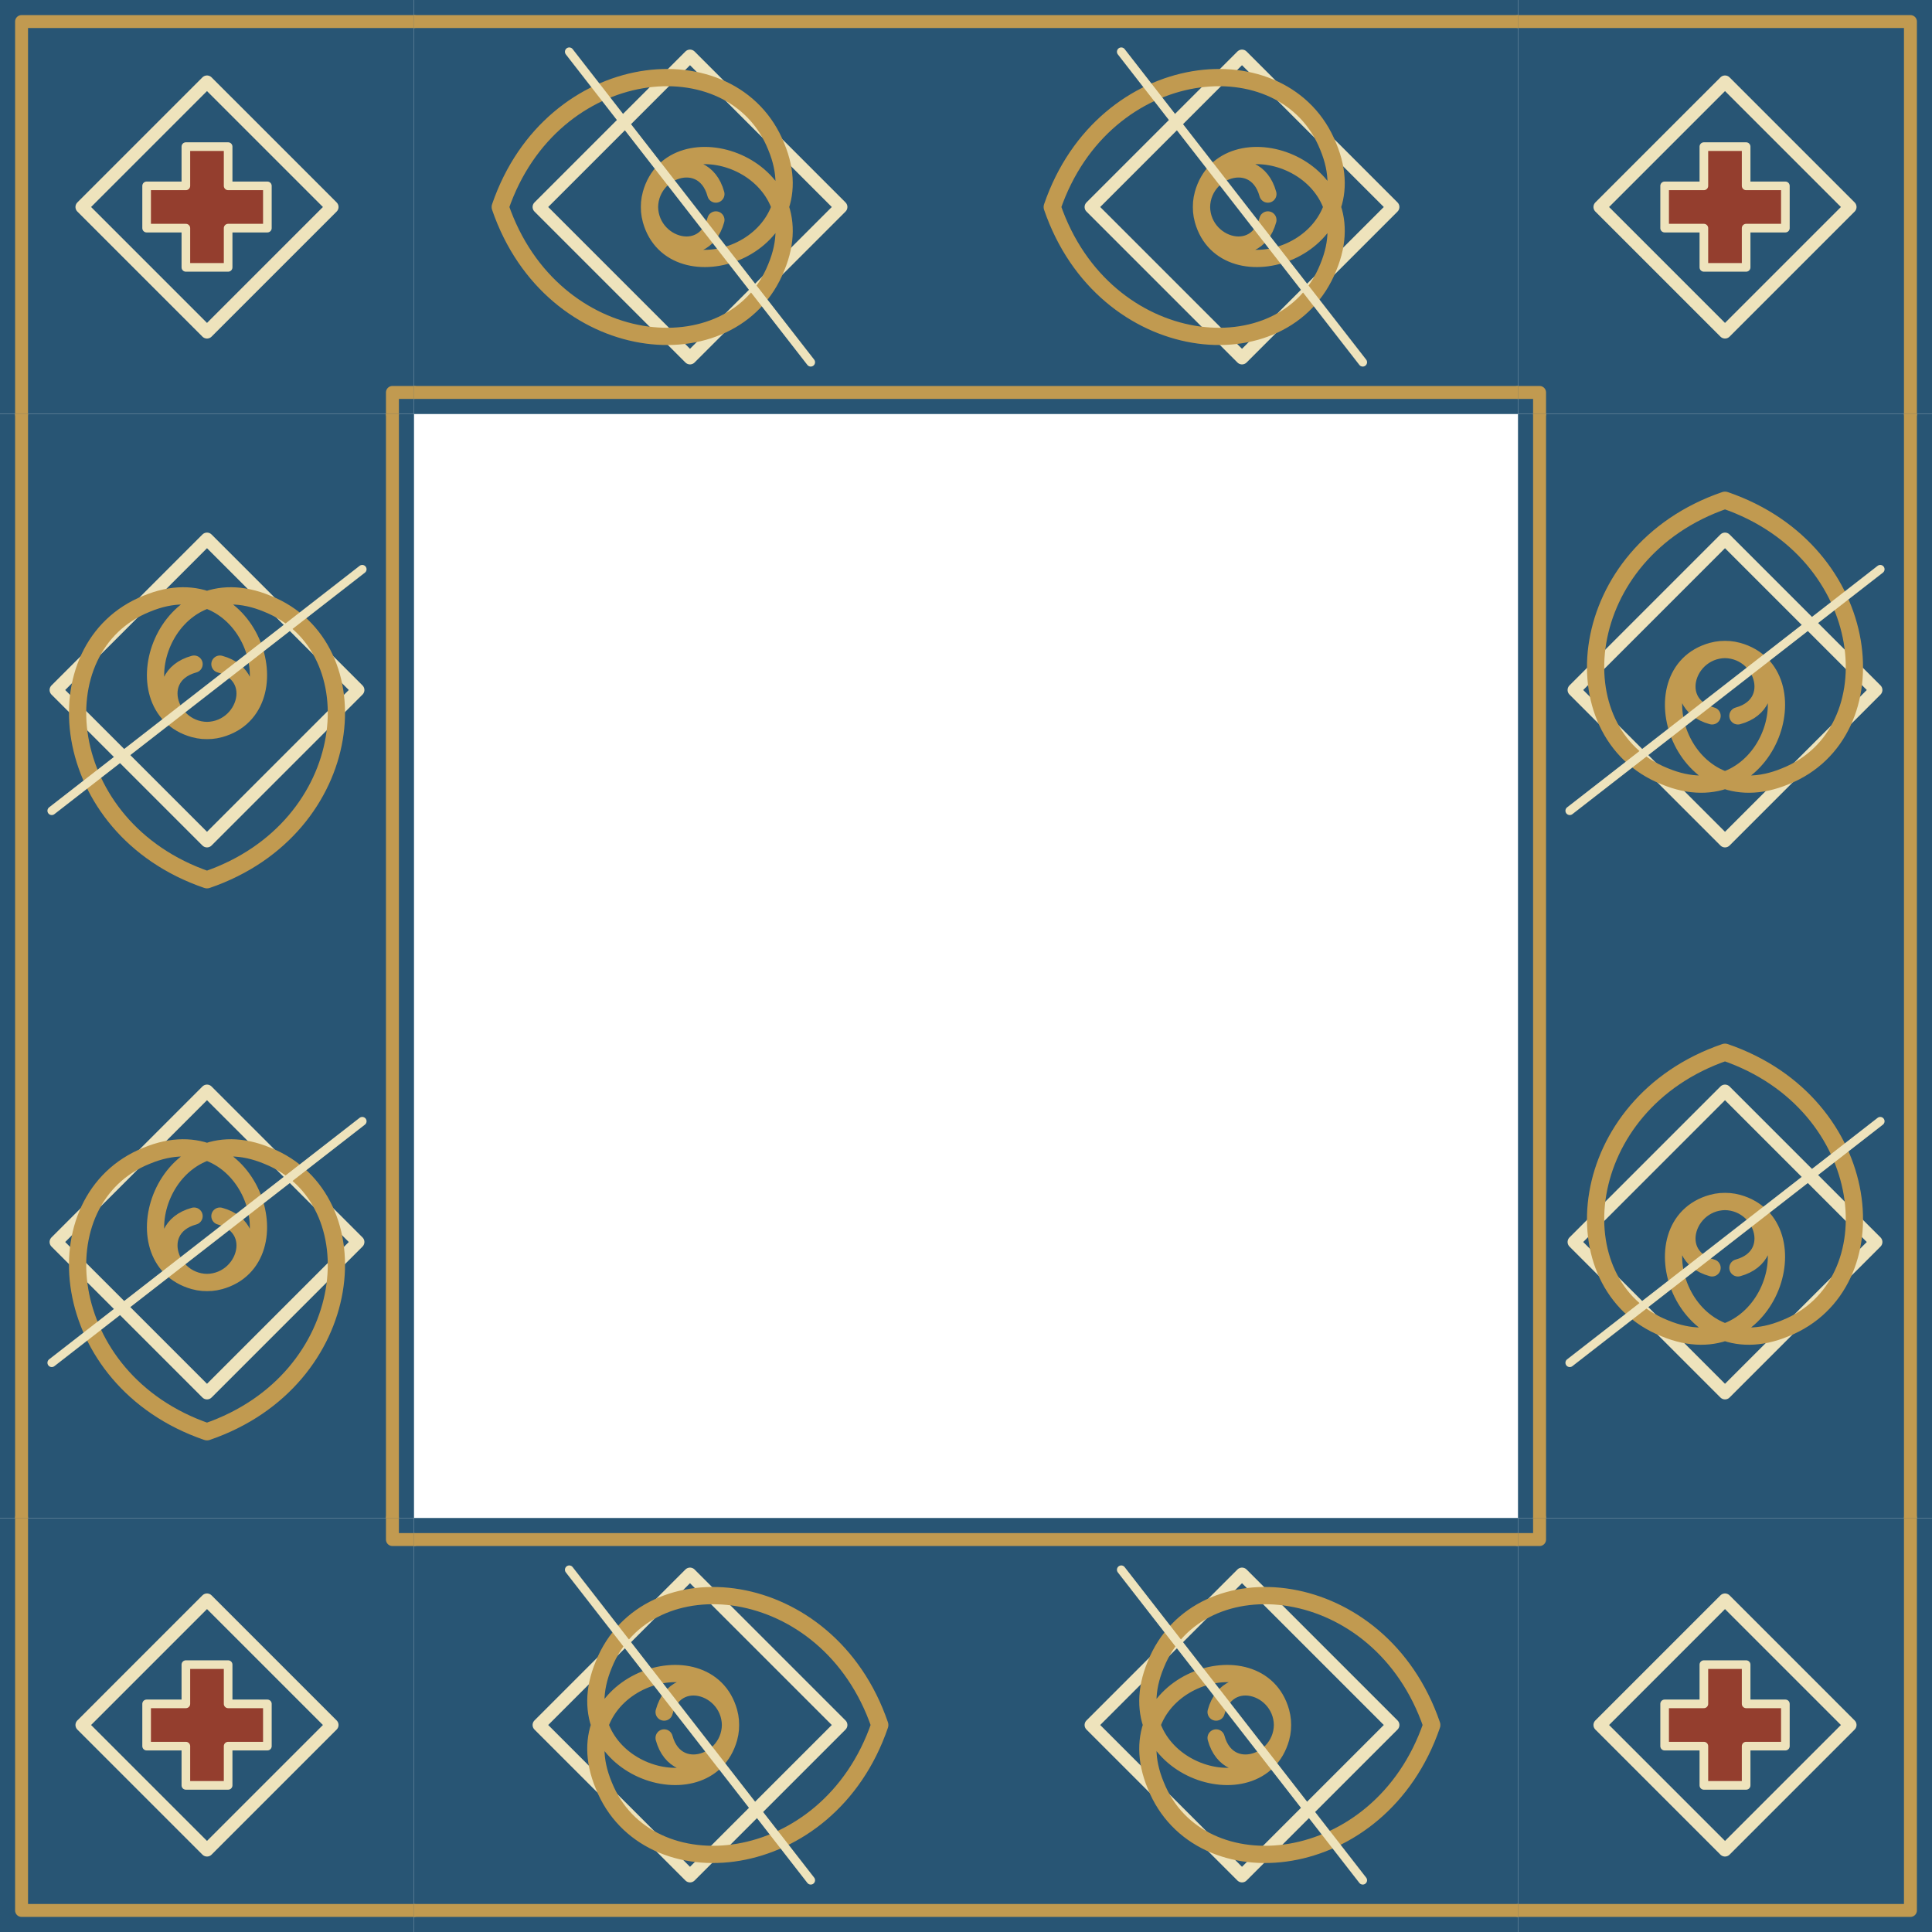
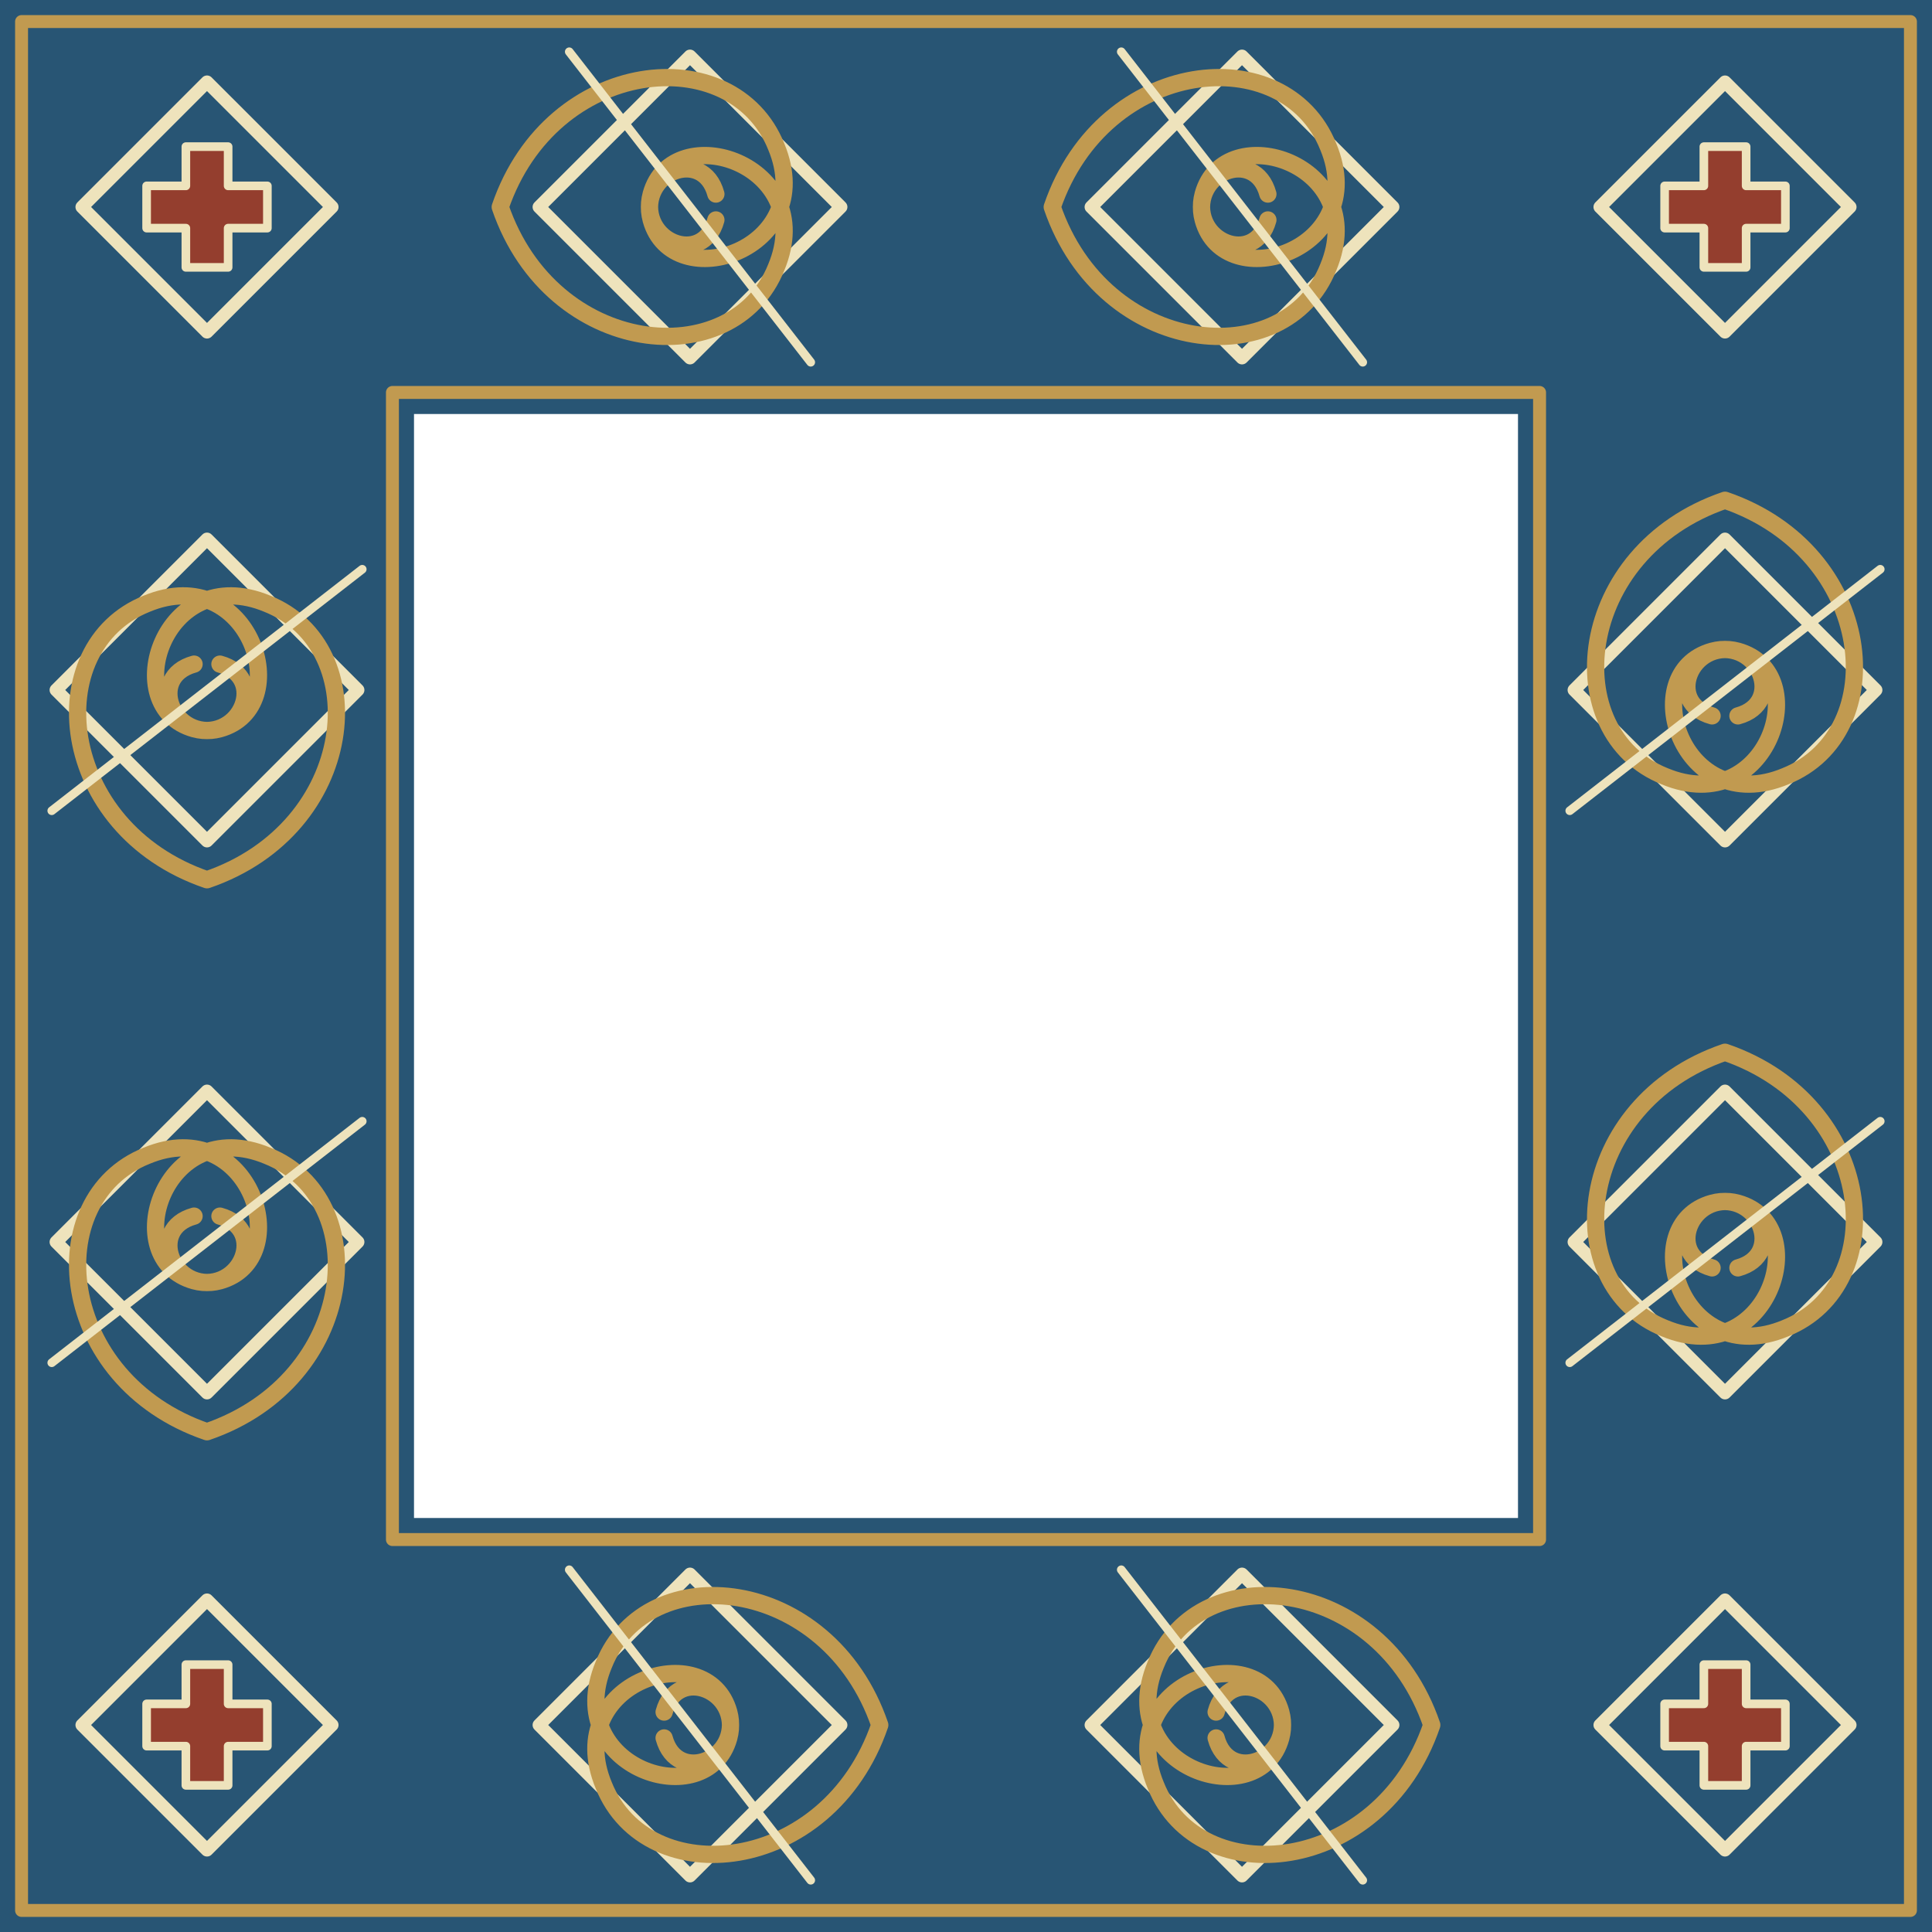
<svg xmlns="http://www.w3.org/2000/svg" width="448" height="448" viewBox="0 0 448 448">
+   <path d="M0 0 H448 V448 H0Z M96 96 V352 H352 V96Z" fill="#285574" stroke="none" stroke-width="1" stroke-linejoin="round" stroke-linecap="round" />
  <g transform="translate(0 0)">
-     <rect x="0" y="0" width="96" height="96" fill="#285574" stroke="none" stroke-width="1" />
-     <path d="M96 5 H5 V96 M96 91 H91 V96" fill="none" stroke="#c19a50" stroke-width="3" stroke-linejoin="round" stroke-linecap="round" />
    <path d="M48 19 L77 48 L48 77 L19 48Z" fill="#285574" stroke="#eee3bc" stroke-width="3" stroke-linejoin="round" stroke-linecap="round" />
    <path d="M43.1 34 H52.9 V43.1 H62 V52.9 H52.9 V62 H43.1 V52.9 H34 V43.1 H43.1Z" fill="#943e2e" stroke="#eee3bc" stroke-width="2" stroke-linejoin="round" stroke-linecap="round" />
  </g>
  <g transform="translate(448 0) rotate(90)">
-     <rect x="0" y="0" width="96" height="96" fill="#285574" stroke="none" stroke-width="1" />
-     <path d="M96 5 H5 V96 M96 91 H91 V96" fill="none" stroke="#c19a50" stroke-width="3" stroke-linejoin="round" stroke-linecap="round" />
    <path d="M48 19 L77 48 L48 77 L19 48Z" fill="#285574" stroke="#eee3bc" stroke-width="3" stroke-linejoin="round" stroke-linecap="round" />
    <path d="M43.1 34 H52.9 V43.1 H62 V52.9 H52.9 V62 H43.1 V52.9 H34 V43.1 H43.1Z" fill="#943e2e" stroke="#eee3bc" stroke-width="2" stroke-linejoin="round" stroke-linecap="round" />
  </g>
  <g transform="translate(448 448) rotate(180)">
-     <rect x="0" y="0" width="96" height="96" fill="#285574" stroke="none" stroke-width="1" />
-     <path d="M96 5 H5 V96 M96 91 H91 V96" fill="none" stroke="#c19a50" stroke-width="3" stroke-linejoin="round" stroke-linecap="round" />
    <path d="M48 19 L77 48 L48 77 L19 48Z" fill="#285574" stroke="#eee3bc" stroke-width="3" stroke-linejoin="round" stroke-linecap="round" />
    <path d="M43.1 34 H52.9 V43.1 H62 V52.9 H52.9 V62 H43.1 V52.9 H34 V43.1 H43.1Z" fill="#943e2e" stroke="#eee3bc" stroke-width="2" stroke-linejoin="round" stroke-linecap="round" />
  </g>
  <g transform="translate(0 448) rotate(270)">
-     <rect x="0" y="0" width="96" height="96" fill="#285574" stroke="none" stroke-width="1" />
-     <path d="M96 5 H5 V96 M96 91 H91 V96" fill="none" stroke="#c19a50" stroke-width="3" stroke-linejoin="round" stroke-linecap="round" />
    <path d="M48 19 L77 48 L48 77 L19 48Z" fill="#285574" stroke="#eee3bc" stroke-width="3" stroke-linejoin="round" stroke-linecap="round" />
    <path d="M43.1 34 H52.9 V43.1 H62 V52.9 H52.9 V62 H43.1 V52.9 H34 V43.1 H43.1Z" fill="#943e2e" stroke="#eee3bc" stroke-width="2" stroke-linejoin="round" stroke-linecap="round" />
  </g>
  <g transform="translate(96 0)">
    <svg width="256" height="96" viewBox="0 0 256 96" overflow="hidden">
-       <rect x="0" y="0" width="256" height="96" fill="#285574" stroke="none" stroke-width="1" />
      <g transform="translate(-256 0)">
-         <path d="M0 5 H256 M0 91 H256" fill="none" stroke="#c19a50" stroke-width="3" stroke-linejoin="round" stroke-linecap="round" />
        <path d="M64 13 L99 48 L64 83 L29 48Z" fill="#285574" stroke="#eee3bc" stroke-width="3" stroke-linejoin="round" stroke-linecap="round" />
        <g transform="translate(64 48) scale(1 1)">
          <path d="M-44 0 C-32 -35 10 -39 20 -14 C30 10 -4 21 -9 3 C-12 -8 3 -14 6 -3 M-44 0 C-32 35 10 39 20 14 C30 -10 -4 -21 -9 -3 C-12 8 3 14 6 3" fill="none" stroke="#c19a50" stroke-width="4" stroke-linejoin="round" stroke-linecap="round" />
        </g>
        <path d="M36 12 L92 84" fill="none" stroke="#eee3bc" stroke-width="2" stroke-linejoin="round" stroke-linecap="round" />
        <path d="M192 13 L227 48 L192 83 L157 48Z" fill="#285574" stroke="#eee3bc" stroke-width="3" stroke-linejoin="round" stroke-linecap="round" />
        <g transform="translate(192 48) scale(1 1)">
          <path d="M-44 0 C-32 -35 10 -39 20 -14 C30 10 -4 21 -9 3 C-12 -8 3 -14 6 -3 M-44 0 C-32 35 10 39 20 14 C30 -10 -4 -21 -9 -3 C-12 8 3 14 6 3" fill="none" stroke="#c19a50" stroke-width="4" stroke-linejoin="round" stroke-linecap="round" />
        </g>
        <path d="M164 12 L220 84" fill="none" stroke="#eee3bc" stroke-width="2" stroke-linejoin="round" stroke-linecap="round" />
      </g>
      <g transform="translate(0 0)">
-         <path d="M0 5 H256 M0 91 H256" fill="none" stroke="#c19a50" stroke-width="3" stroke-linejoin="round" stroke-linecap="round" />
        <path d="M64 13 L99 48 L64 83 L29 48Z" fill="#285574" stroke="#eee3bc" stroke-width="3" stroke-linejoin="round" stroke-linecap="round" />
        <g transform="translate(64 48) scale(1 1)">
          <path d="M-44 0 C-32 -35 10 -39 20 -14 C30 10 -4 21 -9 3 C-12 -8 3 -14 6 -3 M-44 0 C-32 35 10 39 20 14 C30 -10 -4 -21 -9 -3 C-12 8 3 14 6 3" fill="none" stroke="#c19a50" stroke-width="4" stroke-linejoin="round" stroke-linecap="round" />
        </g>
        <path d="M36 12 L92 84" fill="none" stroke="#eee3bc" stroke-width="2" stroke-linejoin="round" stroke-linecap="round" />
        <path d="M192 13 L227 48 L192 83 L157 48Z" fill="#285574" stroke="#eee3bc" stroke-width="3" stroke-linejoin="round" stroke-linecap="round" />
        <g transform="translate(192 48) scale(1 1)">
          <path d="M-44 0 C-32 -35 10 -39 20 -14 C30 10 -4 21 -9 3 C-12 -8 3 -14 6 -3 M-44 0 C-32 35 10 39 20 14 C30 -10 -4 -21 -9 -3 C-12 8 3 14 6 3" fill="none" stroke="#c19a50" stroke-width="4" stroke-linejoin="round" stroke-linecap="round" />
        </g>
        <path d="M164 12 L220 84" fill="none" stroke="#eee3bc" stroke-width="2" stroke-linejoin="round" stroke-linecap="round" />
      </g>
      <g transform="translate(256 0)">
-         <path d="M0 5 H256 M0 91 H256" fill="none" stroke="#c19a50" stroke-width="3" stroke-linejoin="round" stroke-linecap="round" />
        <path d="M64 13 L99 48 L64 83 L29 48Z" fill="#285574" stroke="#eee3bc" stroke-width="3" stroke-linejoin="round" stroke-linecap="round" />
        <g transform="translate(64 48) scale(1 1)">
          <path d="M-44 0 C-32 -35 10 -39 20 -14 C30 10 -4 21 -9 3 C-12 -8 3 -14 6 -3 M-44 0 C-32 35 10 39 20 14 C30 -10 -4 -21 -9 -3 C-12 8 3 14 6 3" fill="none" stroke="#c19a50" stroke-width="4" stroke-linejoin="round" stroke-linecap="round" />
        </g>
        <path d="M36 12 L92 84" fill="none" stroke="#eee3bc" stroke-width="2" stroke-linejoin="round" stroke-linecap="round" />
        <path d="M192 13 L227 48 L192 83 L157 48Z" fill="#285574" stroke="#eee3bc" stroke-width="3" stroke-linejoin="round" stroke-linecap="round" />
        <g transform="translate(192 48) scale(1 1)">
          <path d="M-44 0 C-32 -35 10 -39 20 -14 C30 10 -4 21 -9 3 C-12 -8 3 -14 6 -3 M-44 0 C-32 35 10 39 20 14 C30 -10 -4 -21 -9 -3 C-12 8 3 14 6 3" fill="none" stroke="#c19a50" stroke-width="4" stroke-linejoin="round" stroke-linecap="round" />
        </g>
        <path d="M164 12 L220 84" fill="none" stroke="#eee3bc" stroke-width="2" stroke-linejoin="round" stroke-linecap="round" />
      </g>
    </svg>
  </g>
  <g transform="translate(448 96) rotate(90)">
    <svg width="256" height="96" viewBox="0 0 256 96" overflow="hidden">
-       <rect x="0" y="0" width="256" height="96" fill="#285574" stroke="none" stroke-width="1" />
      <g transform="translate(-256 0)">
-         <path d="M0 5 H256 M0 91 H256" fill="none" stroke="#c19a50" stroke-width="3" stroke-linejoin="round" stroke-linecap="round" />
        <path d="M64 13 L99 48 L64 83 L29 48Z" fill="#285574" stroke="#eee3bc" stroke-width="3" stroke-linejoin="round" stroke-linecap="round" />
        <g transform="translate(64 48) scale(1 1)">
          <path d="M-44 0 C-32 -35 10 -39 20 -14 C30 10 -4 21 -9 3 C-12 -8 3 -14 6 -3 M-44 0 C-32 35 10 39 20 14 C30 -10 -4 -21 -9 -3 C-12 8 3 14 6 3" fill="none" stroke="#c19a50" stroke-width="4" stroke-linejoin="round" stroke-linecap="round" />
        </g>
        <path d="M36 12 L92 84" fill="none" stroke="#eee3bc" stroke-width="2" stroke-linejoin="round" stroke-linecap="round" />
        <path d="M192 13 L227 48 L192 83 L157 48Z" fill="#285574" stroke="#eee3bc" stroke-width="3" stroke-linejoin="round" stroke-linecap="round" />
        <g transform="translate(192 48) scale(1 1)">
          <path d="M-44 0 C-32 -35 10 -39 20 -14 C30 10 -4 21 -9 3 C-12 -8 3 -14 6 -3 M-44 0 C-32 35 10 39 20 14 C30 -10 -4 -21 -9 -3 C-12 8 3 14 6 3" fill="none" stroke="#c19a50" stroke-width="4" stroke-linejoin="round" stroke-linecap="round" />
        </g>
        <path d="M164 12 L220 84" fill="none" stroke="#eee3bc" stroke-width="2" stroke-linejoin="round" stroke-linecap="round" />
      </g>
      <g transform="translate(0 0)">
-         <path d="M0 5 H256 M0 91 H256" fill="none" stroke="#c19a50" stroke-width="3" stroke-linejoin="round" stroke-linecap="round" />
        <path d="M64 13 L99 48 L64 83 L29 48Z" fill="#285574" stroke="#eee3bc" stroke-width="3" stroke-linejoin="round" stroke-linecap="round" />
        <g transform="translate(64 48) scale(1 1)">
          <path d="M-44 0 C-32 -35 10 -39 20 -14 C30 10 -4 21 -9 3 C-12 -8 3 -14 6 -3 M-44 0 C-32 35 10 39 20 14 C30 -10 -4 -21 -9 -3 C-12 8 3 14 6 3" fill="none" stroke="#c19a50" stroke-width="4" stroke-linejoin="round" stroke-linecap="round" />
        </g>
        <path d="M36 12 L92 84" fill="none" stroke="#eee3bc" stroke-width="2" stroke-linejoin="round" stroke-linecap="round" />
        <path d="M192 13 L227 48 L192 83 L157 48Z" fill="#285574" stroke="#eee3bc" stroke-width="3" stroke-linejoin="round" stroke-linecap="round" />
        <g transform="translate(192 48) scale(1 1)">
          <path d="M-44 0 C-32 -35 10 -39 20 -14 C30 10 -4 21 -9 3 C-12 -8 3 -14 6 -3 M-44 0 C-32 35 10 39 20 14 C30 -10 -4 -21 -9 -3 C-12 8 3 14 6 3" fill="none" stroke="#c19a50" stroke-width="4" stroke-linejoin="round" stroke-linecap="round" />
        </g>
        <path d="M164 12 L220 84" fill="none" stroke="#eee3bc" stroke-width="2" stroke-linejoin="round" stroke-linecap="round" />
      </g>
      <g transform="translate(256 0)">
-         <path d="M0 5 H256 M0 91 H256" fill="none" stroke="#c19a50" stroke-width="3" stroke-linejoin="round" stroke-linecap="round" />
        <path d="M64 13 L99 48 L64 83 L29 48Z" fill="#285574" stroke="#eee3bc" stroke-width="3" stroke-linejoin="round" stroke-linecap="round" />
        <g transform="translate(64 48) scale(1 1)">
          <path d="M-44 0 C-32 -35 10 -39 20 -14 C30 10 -4 21 -9 3 C-12 -8 3 -14 6 -3 M-44 0 C-32 35 10 39 20 14 C30 -10 -4 -21 -9 -3 C-12 8 3 14 6 3" fill="none" stroke="#c19a50" stroke-width="4" stroke-linejoin="round" stroke-linecap="round" />
        </g>
        <path d="M36 12 L92 84" fill="none" stroke="#eee3bc" stroke-width="2" stroke-linejoin="round" stroke-linecap="round" />
        <path d="M192 13 L227 48 L192 83 L157 48Z" fill="#285574" stroke="#eee3bc" stroke-width="3" stroke-linejoin="round" stroke-linecap="round" />
        <g transform="translate(192 48) scale(1 1)">
          <path d="M-44 0 C-32 -35 10 -39 20 -14 C30 10 -4 21 -9 3 C-12 -8 3 -14 6 -3 M-44 0 C-32 35 10 39 20 14 C30 -10 -4 -21 -9 -3 C-12 8 3 14 6 3" fill="none" stroke="#c19a50" stroke-width="4" stroke-linejoin="round" stroke-linecap="round" />
        </g>
        <path d="M164 12 L220 84" fill="none" stroke="#eee3bc" stroke-width="2" stroke-linejoin="round" stroke-linecap="round" />
      </g>
    </svg>
  </g>
  <g transform="translate(352 448) rotate(180)">
    <svg width="256" height="96" viewBox="0 0 256 96" overflow="hidden">
-       <rect x="0" y="0" width="256" height="96" fill="#285574" stroke="none" stroke-width="1" />
      <g transform="translate(-256 0)">
-         <path d="M0 5 H256 M0 91 H256" fill="none" stroke="#c19a50" stroke-width="3" stroke-linejoin="round" stroke-linecap="round" />
        <path d="M64 13 L99 48 L64 83 L29 48Z" fill="#285574" stroke="#eee3bc" stroke-width="3" stroke-linejoin="round" stroke-linecap="round" />
        <g transform="translate(64 48) scale(1 1)">
          <path d="M-44 0 C-32 -35 10 -39 20 -14 C30 10 -4 21 -9 3 C-12 -8 3 -14 6 -3 M-44 0 C-32 35 10 39 20 14 C30 -10 -4 -21 -9 -3 C-12 8 3 14 6 3" fill="none" stroke="#c19a50" stroke-width="4" stroke-linejoin="round" stroke-linecap="round" />
        </g>
        <path d="M36 12 L92 84" fill="none" stroke="#eee3bc" stroke-width="2" stroke-linejoin="round" stroke-linecap="round" />
        <path d="M192 13 L227 48 L192 83 L157 48Z" fill="#285574" stroke="#eee3bc" stroke-width="3" stroke-linejoin="round" stroke-linecap="round" />
        <g transform="translate(192 48) scale(1 1)">
          <path d="M-44 0 C-32 -35 10 -39 20 -14 C30 10 -4 21 -9 3 C-12 -8 3 -14 6 -3 M-44 0 C-32 35 10 39 20 14 C30 -10 -4 -21 -9 -3 C-12 8 3 14 6 3" fill="none" stroke="#c19a50" stroke-width="4" stroke-linejoin="round" stroke-linecap="round" />
        </g>
        <path d="M164 12 L220 84" fill="none" stroke="#eee3bc" stroke-width="2" stroke-linejoin="round" stroke-linecap="round" />
      </g>
      <g transform="translate(0 0)">
-         <path d="M0 5 H256 M0 91 H256" fill="none" stroke="#c19a50" stroke-width="3" stroke-linejoin="round" stroke-linecap="round" />
        <path d="M64 13 L99 48 L64 83 L29 48Z" fill="#285574" stroke="#eee3bc" stroke-width="3" stroke-linejoin="round" stroke-linecap="round" />
        <g transform="translate(64 48) scale(1 1)">
          <path d="M-44 0 C-32 -35 10 -39 20 -14 C30 10 -4 21 -9 3 C-12 -8 3 -14 6 -3 M-44 0 C-32 35 10 39 20 14 C30 -10 -4 -21 -9 -3 C-12 8 3 14 6 3" fill="none" stroke="#c19a50" stroke-width="4" stroke-linejoin="round" stroke-linecap="round" />
        </g>
        <path d="M36 12 L92 84" fill="none" stroke="#eee3bc" stroke-width="2" stroke-linejoin="round" stroke-linecap="round" />
        <path d="M192 13 L227 48 L192 83 L157 48Z" fill="#285574" stroke="#eee3bc" stroke-width="3" stroke-linejoin="round" stroke-linecap="round" />
        <g transform="translate(192 48) scale(1 1)">
          <path d="M-44 0 C-32 -35 10 -39 20 -14 C30 10 -4 21 -9 3 C-12 -8 3 -14 6 -3 M-44 0 C-32 35 10 39 20 14 C30 -10 -4 -21 -9 -3 C-12 8 3 14 6 3" fill="none" stroke="#c19a50" stroke-width="4" stroke-linejoin="round" stroke-linecap="round" />
        </g>
        <path d="M164 12 L220 84" fill="none" stroke="#eee3bc" stroke-width="2" stroke-linejoin="round" stroke-linecap="round" />
      </g>
      <g transform="translate(256 0)">
-         <path d="M0 5 H256 M0 91 H256" fill="none" stroke="#c19a50" stroke-width="3" stroke-linejoin="round" stroke-linecap="round" />
        <path d="M64 13 L99 48 L64 83 L29 48Z" fill="#285574" stroke="#eee3bc" stroke-width="3" stroke-linejoin="round" stroke-linecap="round" />
        <g transform="translate(64 48) scale(1 1)">
          <path d="M-44 0 C-32 -35 10 -39 20 -14 C30 10 -4 21 -9 3 C-12 -8 3 -14 6 -3 M-44 0 C-32 35 10 39 20 14 C30 -10 -4 -21 -9 -3 C-12 8 3 14 6 3" fill="none" stroke="#c19a50" stroke-width="4" stroke-linejoin="round" stroke-linecap="round" />
        </g>
        <path d="M36 12 L92 84" fill="none" stroke="#eee3bc" stroke-width="2" stroke-linejoin="round" stroke-linecap="round" />
        <path d="M192 13 L227 48 L192 83 L157 48Z" fill="#285574" stroke="#eee3bc" stroke-width="3" stroke-linejoin="round" stroke-linecap="round" />
        <g transform="translate(192 48) scale(1 1)">
          <path d="M-44 0 C-32 -35 10 -39 20 -14 C30 10 -4 21 -9 3 C-12 -8 3 -14 6 -3 M-44 0 C-32 35 10 39 20 14 C30 -10 -4 -21 -9 -3 C-12 8 3 14 6 3" fill="none" stroke="#c19a50" stroke-width="4" stroke-linejoin="round" stroke-linecap="round" />
        </g>
        <path d="M164 12 L220 84" fill="none" stroke="#eee3bc" stroke-width="2" stroke-linejoin="round" stroke-linecap="round" />
      </g>
    </svg>
  </g>
  <g transform="translate(0 352) rotate(270)">
    <svg width="256" height="96" viewBox="0 0 256 96" overflow="hidden">
-       <rect x="0" y="0" width="256" height="96" fill="#285574" stroke="none" stroke-width="1" />
      <g transform="translate(-256 0)">
-         <path d="M0 5 H256 M0 91 H256" fill="none" stroke="#c19a50" stroke-width="3" stroke-linejoin="round" stroke-linecap="round" />
        <path d="M64 13 L99 48 L64 83 L29 48Z" fill="#285574" stroke="#eee3bc" stroke-width="3" stroke-linejoin="round" stroke-linecap="round" />
        <g transform="translate(64 48) scale(1 1)">
          <path d="M-44 0 C-32 -35 10 -39 20 -14 C30 10 -4 21 -9 3 C-12 -8 3 -14 6 -3 M-44 0 C-32 35 10 39 20 14 C30 -10 -4 -21 -9 -3 C-12 8 3 14 6 3" fill="none" stroke="#c19a50" stroke-width="4" stroke-linejoin="round" stroke-linecap="round" />
        </g>
        <path d="M36 12 L92 84" fill="none" stroke="#eee3bc" stroke-width="2" stroke-linejoin="round" stroke-linecap="round" />
        <path d="M192 13 L227 48 L192 83 L157 48Z" fill="#285574" stroke="#eee3bc" stroke-width="3" stroke-linejoin="round" stroke-linecap="round" />
        <g transform="translate(192 48) scale(1 1)">
          <path d="M-44 0 C-32 -35 10 -39 20 -14 C30 10 -4 21 -9 3 C-12 -8 3 -14 6 -3 M-44 0 C-32 35 10 39 20 14 C30 -10 -4 -21 -9 -3 C-12 8 3 14 6 3" fill="none" stroke="#c19a50" stroke-width="4" stroke-linejoin="round" stroke-linecap="round" />
        </g>
        <path d="M164 12 L220 84" fill="none" stroke="#eee3bc" stroke-width="2" stroke-linejoin="round" stroke-linecap="round" />
      </g>
      <g transform="translate(0 0)">
-         <path d="M0 5 H256 M0 91 H256" fill="none" stroke="#c19a50" stroke-width="3" stroke-linejoin="round" stroke-linecap="round" />
        <path d="M64 13 L99 48 L64 83 L29 48Z" fill="#285574" stroke="#eee3bc" stroke-width="3" stroke-linejoin="round" stroke-linecap="round" />
        <g transform="translate(64 48) scale(1 1)">
          <path d="M-44 0 C-32 -35 10 -39 20 -14 C30 10 -4 21 -9 3 C-12 -8 3 -14 6 -3 M-44 0 C-32 35 10 39 20 14 C30 -10 -4 -21 -9 -3 C-12 8 3 14 6 3" fill="none" stroke="#c19a50" stroke-width="4" stroke-linejoin="round" stroke-linecap="round" />
        </g>
        <path d="M36 12 L92 84" fill="none" stroke="#eee3bc" stroke-width="2" stroke-linejoin="round" stroke-linecap="round" />
        <path d="M192 13 L227 48 L192 83 L157 48Z" fill="#285574" stroke="#eee3bc" stroke-width="3" stroke-linejoin="round" stroke-linecap="round" />
        <g transform="translate(192 48) scale(1 1)">
          <path d="M-44 0 C-32 -35 10 -39 20 -14 C30 10 -4 21 -9 3 C-12 -8 3 -14 6 -3 M-44 0 C-32 35 10 39 20 14 C30 -10 -4 -21 -9 -3 C-12 8 3 14 6 3" fill="none" stroke="#c19a50" stroke-width="4" stroke-linejoin="round" stroke-linecap="round" />
        </g>
        <path d="M164 12 L220 84" fill="none" stroke="#eee3bc" stroke-width="2" stroke-linejoin="round" stroke-linecap="round" />
      </g>
      <g transform="translate(256 0)">
-         <path d="M0 5 H256 M0 91 H256" fill="none" stroke="#c19a50" stroke-width="3" stroke-linejoin="round" stroke-linecap="round" />
        <path d="M64 13 L99 48 L64 83 L29 48Z" fill="#285574" stroke="#eee3bc" stroke-width="3" stroke-linejoin="round" stroke-linecap="round" />
        <g transform="translate(64 48) scale(1 1)">
          <path d="M-44 0 C-32 -35 10 -39 20 -14 C30 10 -4 21 -9 3 C-12 -8 3 -14 6 -3 M-44 0 C-32 35 10 39 20 14 C30 -10 -4 -21 -9 -3 C-12 8 3 14 6 3" fill="none" stroke="#c19a50" stroke-width="4" stroke-linejoin="round" stroke-linecap="round" />
        </g>
        <path d="M36 12 L92 84" fill="none" stroke="#eee3bc" stroke-width="2" stroke-linejoin="round" stroke-linecap="round" />
        <path d="M192 13 L227 48 L192 83 L157 48Z" fill="#285574" stroke="#eee3bc" stroke-width="3" stroke-linejoin="round" stroke-linecap="round" />
        <g transform="translate(192 48) scale(1 1)">
          <path d="M-44 0 C-32 -35 10 -39 20 -14 C30 10 -4 21 -9 3 C-12 -8 3 -14 6 -3 M-44 0 C-32 35 10 39 20 14 C30 -10 -4 -21 -9 -3 C-12 8 3 14 6 3" fill="none" stroke="#c19a50" stroke-width="4" stroke-linejoin="round" stroke-linecap="round" />
        </g>
        <path d="M164 12 L220 84" fill="none" stroke="#eee3bc" stroke-width="2" stroke-linejoin="round" stroke-linecap="round" />
      </g>
    </svg>
  </g>
+   <path d="M5 5 H443 V443 H5Z M91 91 H357 V357 H91Z" fill="none" stroke="#c19a50" stroke-width="3" stroke-linejoin="round" stroke-linecap="round" />
</svg>
